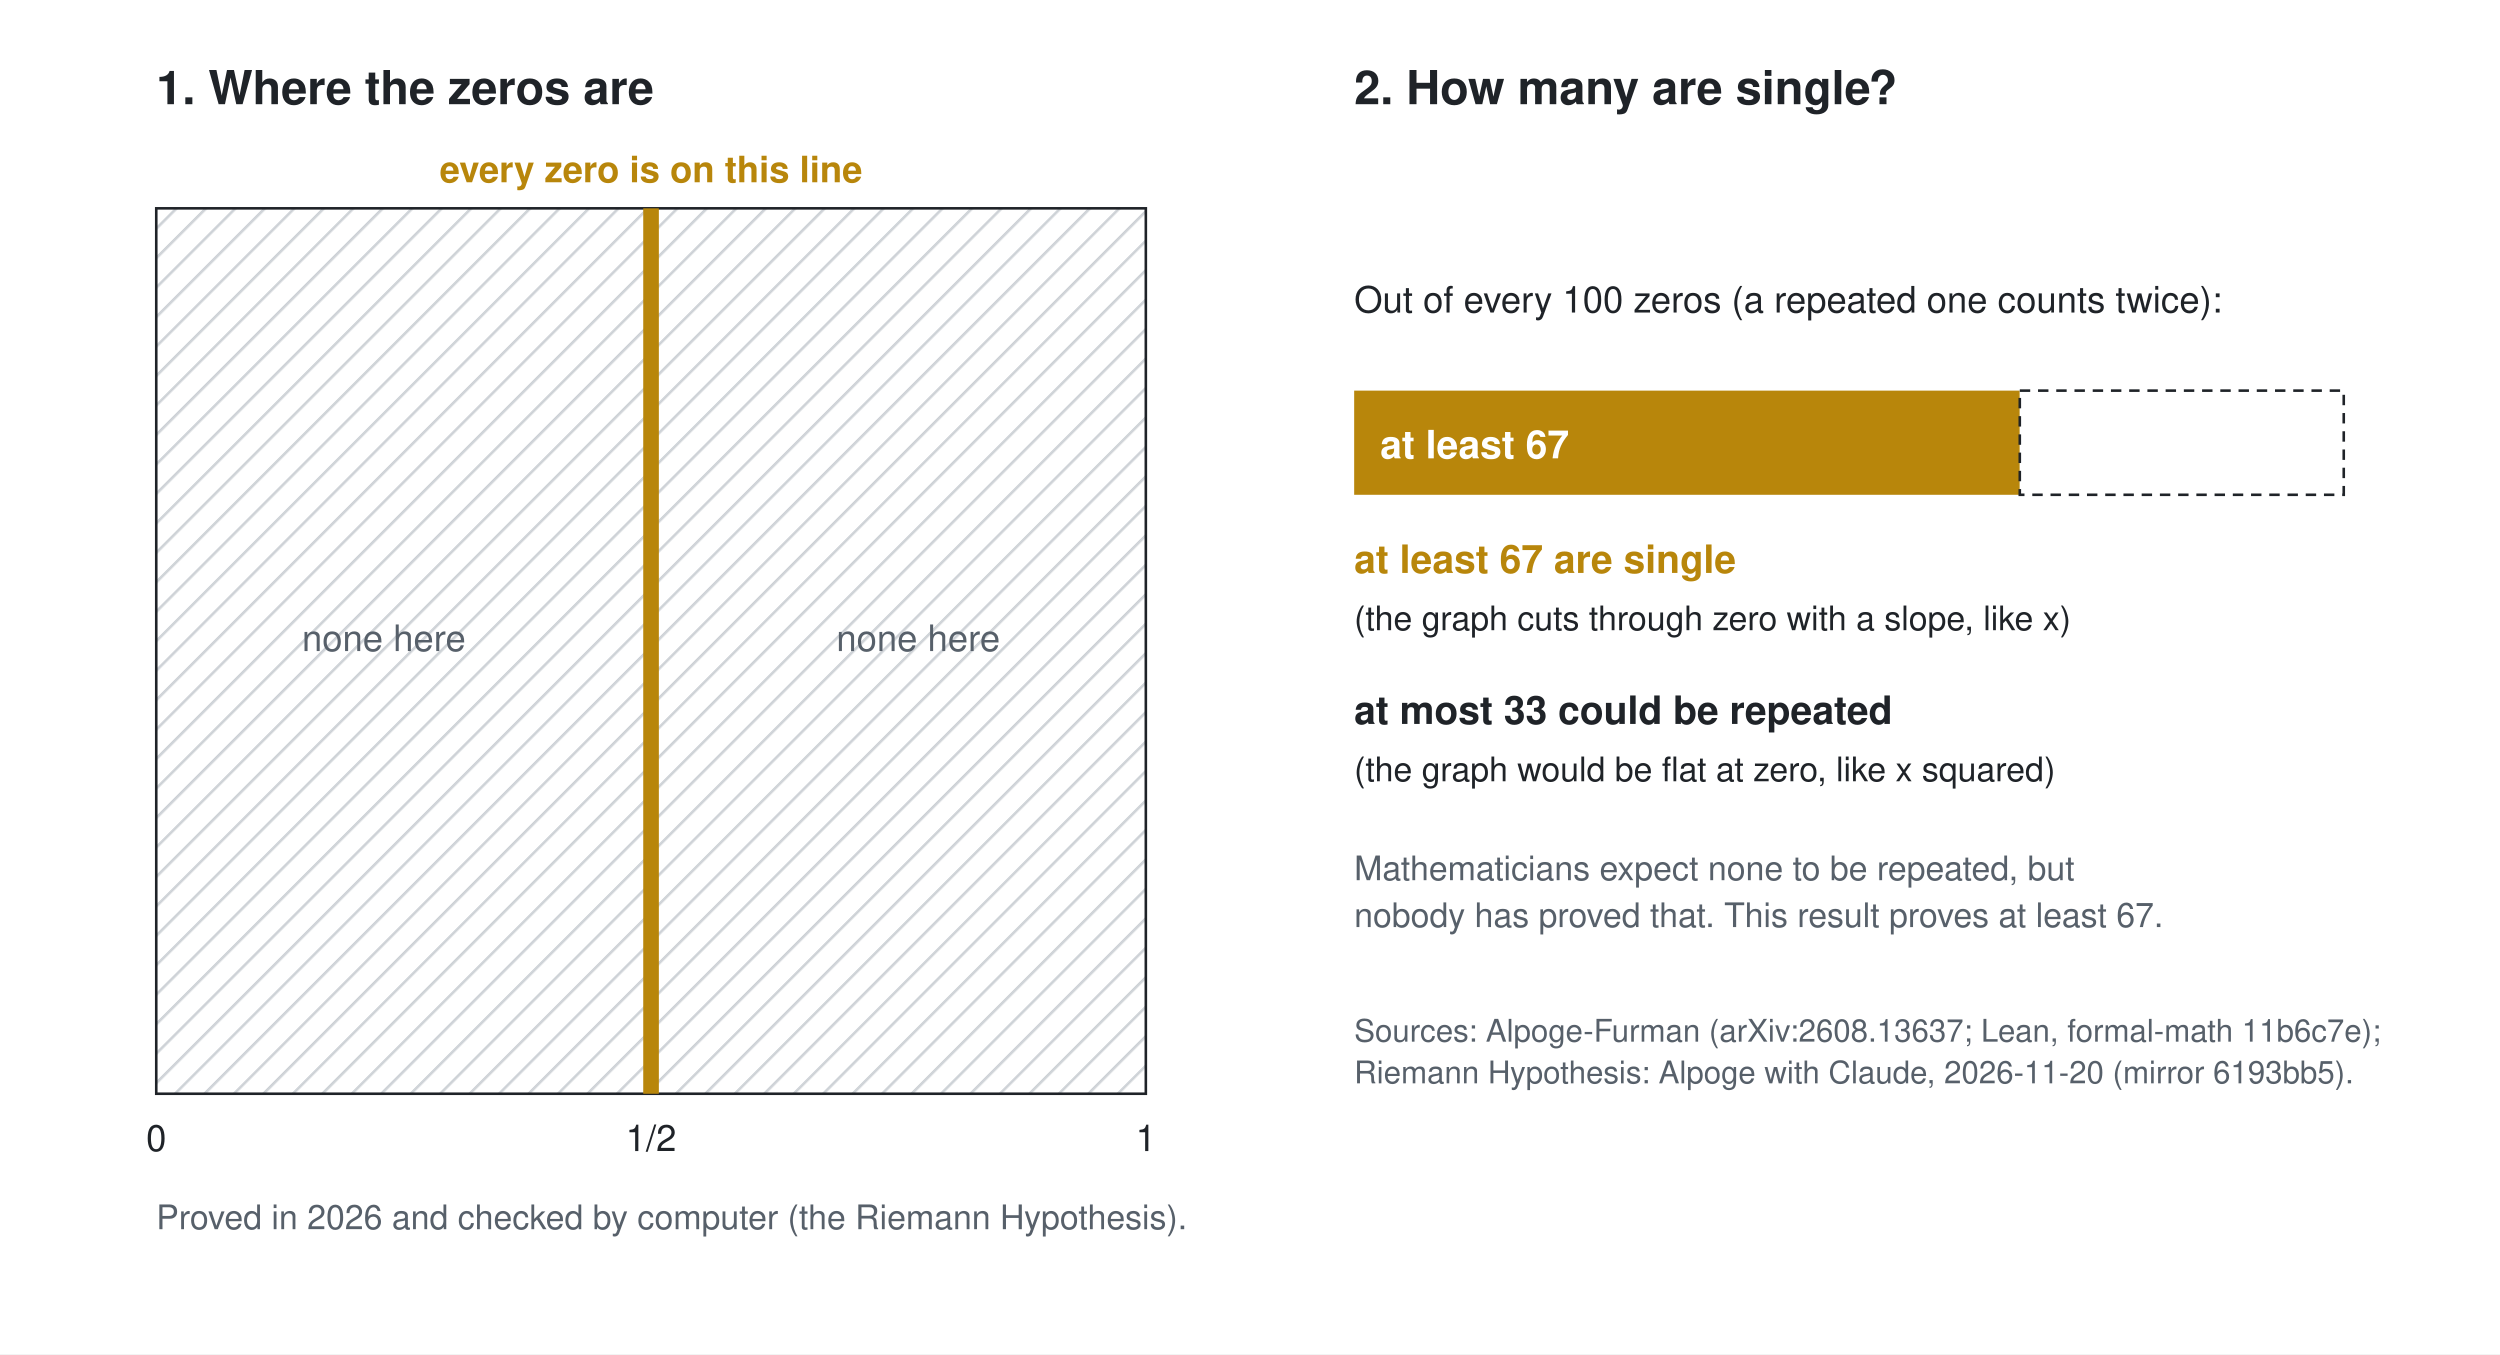
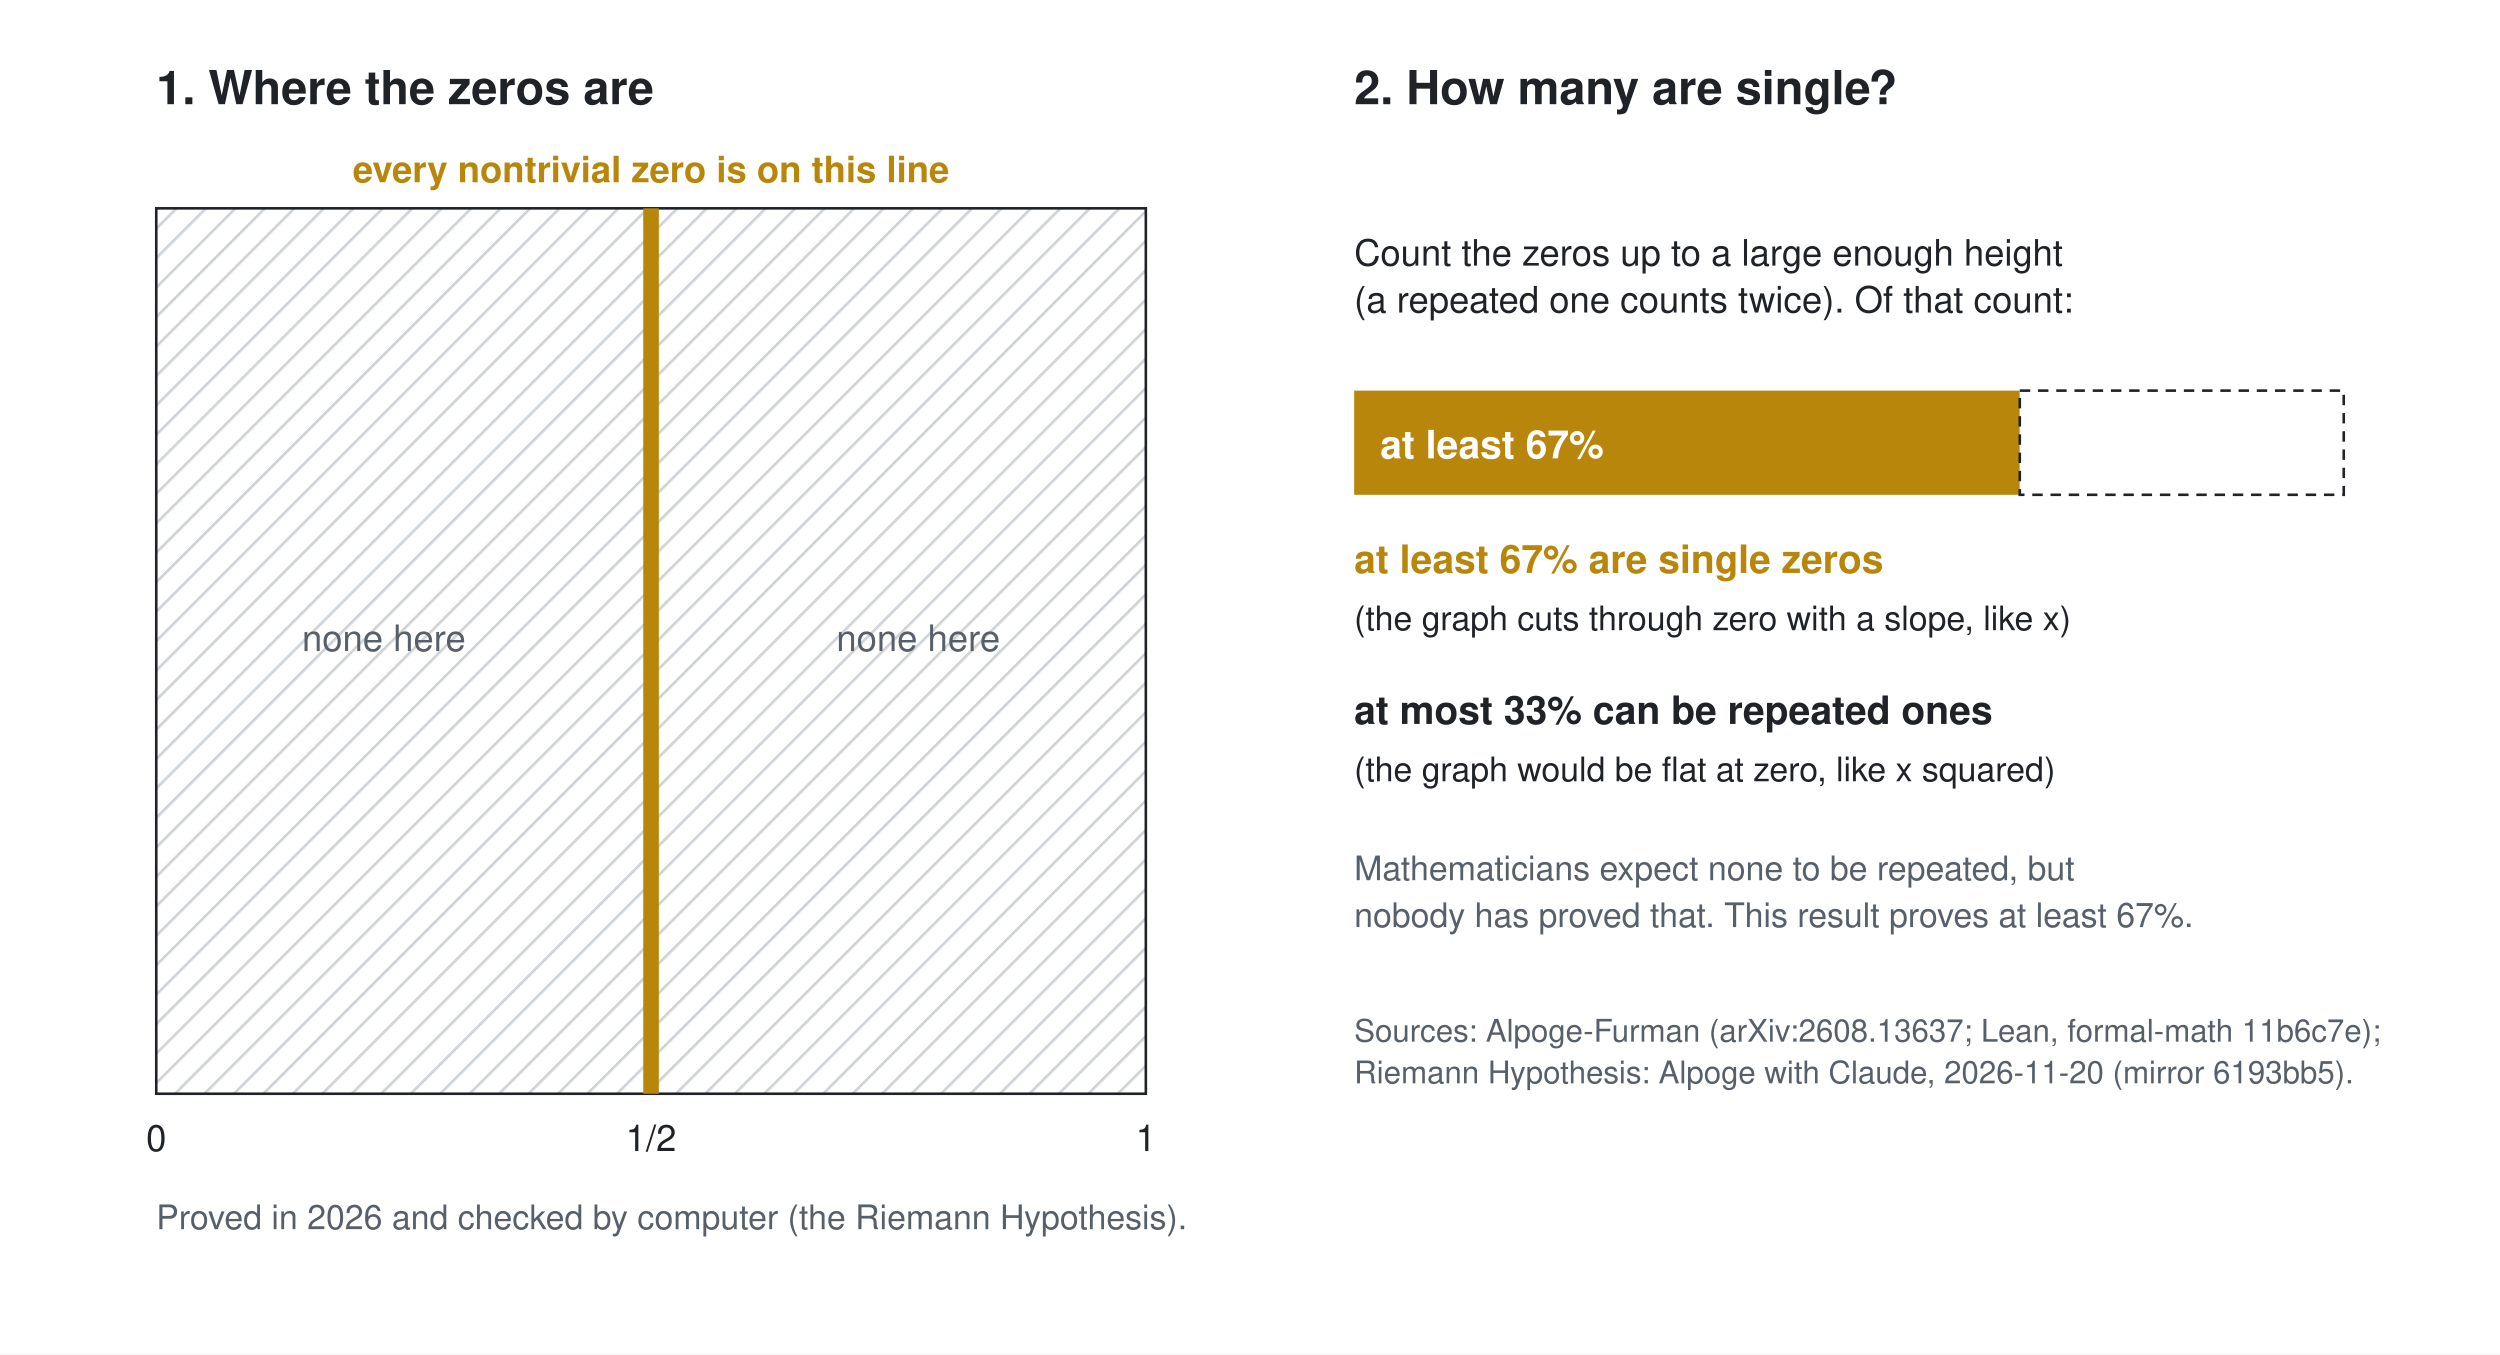
<svg xmlns="http://www.w3.org/2000/svg" viewBox="0 0 960 520" width="960" height="520" font-family="Helvetica, Arial, sans-serif">
  <rect width="960" height="520" fill="#ffffff" />
  <defs>
    <pattern id="hatch" width="8" height="8" patternUnits="userSpaceOnUse" patternTransform="rotate(45)">
      <line x1="0" y1="0" x2="0" y2="8" stroke="#8c959f" stroke-width="2" />
    </pattern>
  </defs>
  <text x="60" y="40" font-size="18" fill="#1f2328" font-weight="bold">1. Where the zeros are</text>
  <rect x="60.0" y="80" width="188.5" height="340" fill="url(#hatch)" opacity="0.45" />
  <rect x="251.5" y="80" width="188.5" height="340" fill="url(#hatch)" opacity="0.45" />
  <rect x="60.0" y="80" width="380.0" height="340" fill="none" stroke="#1f2328" stroke-width="1" />
  <line x1="250.0" y1="80" x2="250.0" y2="420" stroke="#b8860b" stroke-width="6" />
-   <text x="250.0" y="70" font-size="14" fill="#b8860b" text-anchor="middle" font-weight="bold">every zero is on this line</text>
+   <text x="250.0" y="70" font-size="14" fill="#b8860b" text-anchor="middle" font-weight="bold">every nontrivial zero is on this line</text>
  <text x="147.4" y="250.0" font-size="14" fill="#57606a" text-anchor="middle">none here</text>
  <text x="352.6" y="250.0" font-size="14" fill="#57606a" text-anchor="middle">none here</text>
  <text x="60.0" y="442" font-size="14" fill="#1f2328" text-anchor="middle">0</text>
  <text x="250.0" y="442" font-size="14" fill="#1f2328" text-anchor="middle">1/2</text>
  <text x="440.0" y="442" font-size="14" fill="#1f2328" text-anchor="middle">1</text>
  <text x="60" y="472" font-size="13" fill="#57606a">Proved in 2026 and checked by computer (the Riemann Hypothesis).</text>
  <text x="520" y="40" font-size="18" fill="#1f2328" font-weight="bold">2. How many are single?</text>
-   <text x="520" y="120" font-size="14" fill="#1f2328">Out of every 100 zeros (a repeated one counts twice):</text>
+   <text x="520" y="102" font-size="14" fill="#1f2328">Count the zeros up to a large enough height</text>
+   <text x="520" y="120" font-size="14" fill="#1f2328">(a repeated one counts twice). Of that count:</text>
  <rect x="520" y="150" width="255.6" height="40" fill="#b8860b" />
  <rect x="775.6" y="150" width="124.4" height="40" fill="#ffffff" stroke="#1f2328" stroke-dasharray="4 3" />
-   <text x="530" y="176" font-size="15" fill="#ffffff" font-weight="bold">at least 67</text>
-   <text x="520" y="220" font-size="15" fill="#b8860b" font-weight="bold">at least 67 are single</text>
+   <text x="530" y="176" font-size="15" fill="#ffffff" font-weight="bold">at least 67%</text>
+   <text x="520" y="220" font-size="15" fill="#b8860b" font-weight="bold">at least 67% are single zeros</text>
  <text x="520" y="242" font-size="13" fill="#1f2328">(the graph cuts through zero with a slope, like x)</text>
-   <text x="520" y="278" font-size="15" fill="#1f2328" font-weight="bold">at most 33 could be repeated</text>
+   <text x="520" y="278" font-size="15" fill="#1f2328" font-weight="bold">at most 33% can be repeated ones</text>
  <text x="520" y="300" font-size="13" fill="#1f2328">(the graph would be flat at zero, like x squared)</text>
  <text x="520" y="338" font-size="13" fill="#57606a">Mathematicians expect none to be repeated, but</text>
-   <text x="520" y="356" font-size="13" fill="#57606a">nobody has proved that. This result proves at least 67.</text>
+   <text x="520" y="356" font-size="13" fill="#57606a">nobody has proved that. This result proves at least 67%.</text>
  <text x="520" y="400" font-size="12" fill="#57606a">Sources: Alpoge-Furman (arXiv:2608.13637; Lean, formal-math 11b6c7e);</text>
  <text x="520" y="416" font-size="12" fill="#57606a">Riemann Hypothesis: Alpoge with Claude, 2026-11-20 (mirror 6193bb5).</text>
</svg>
